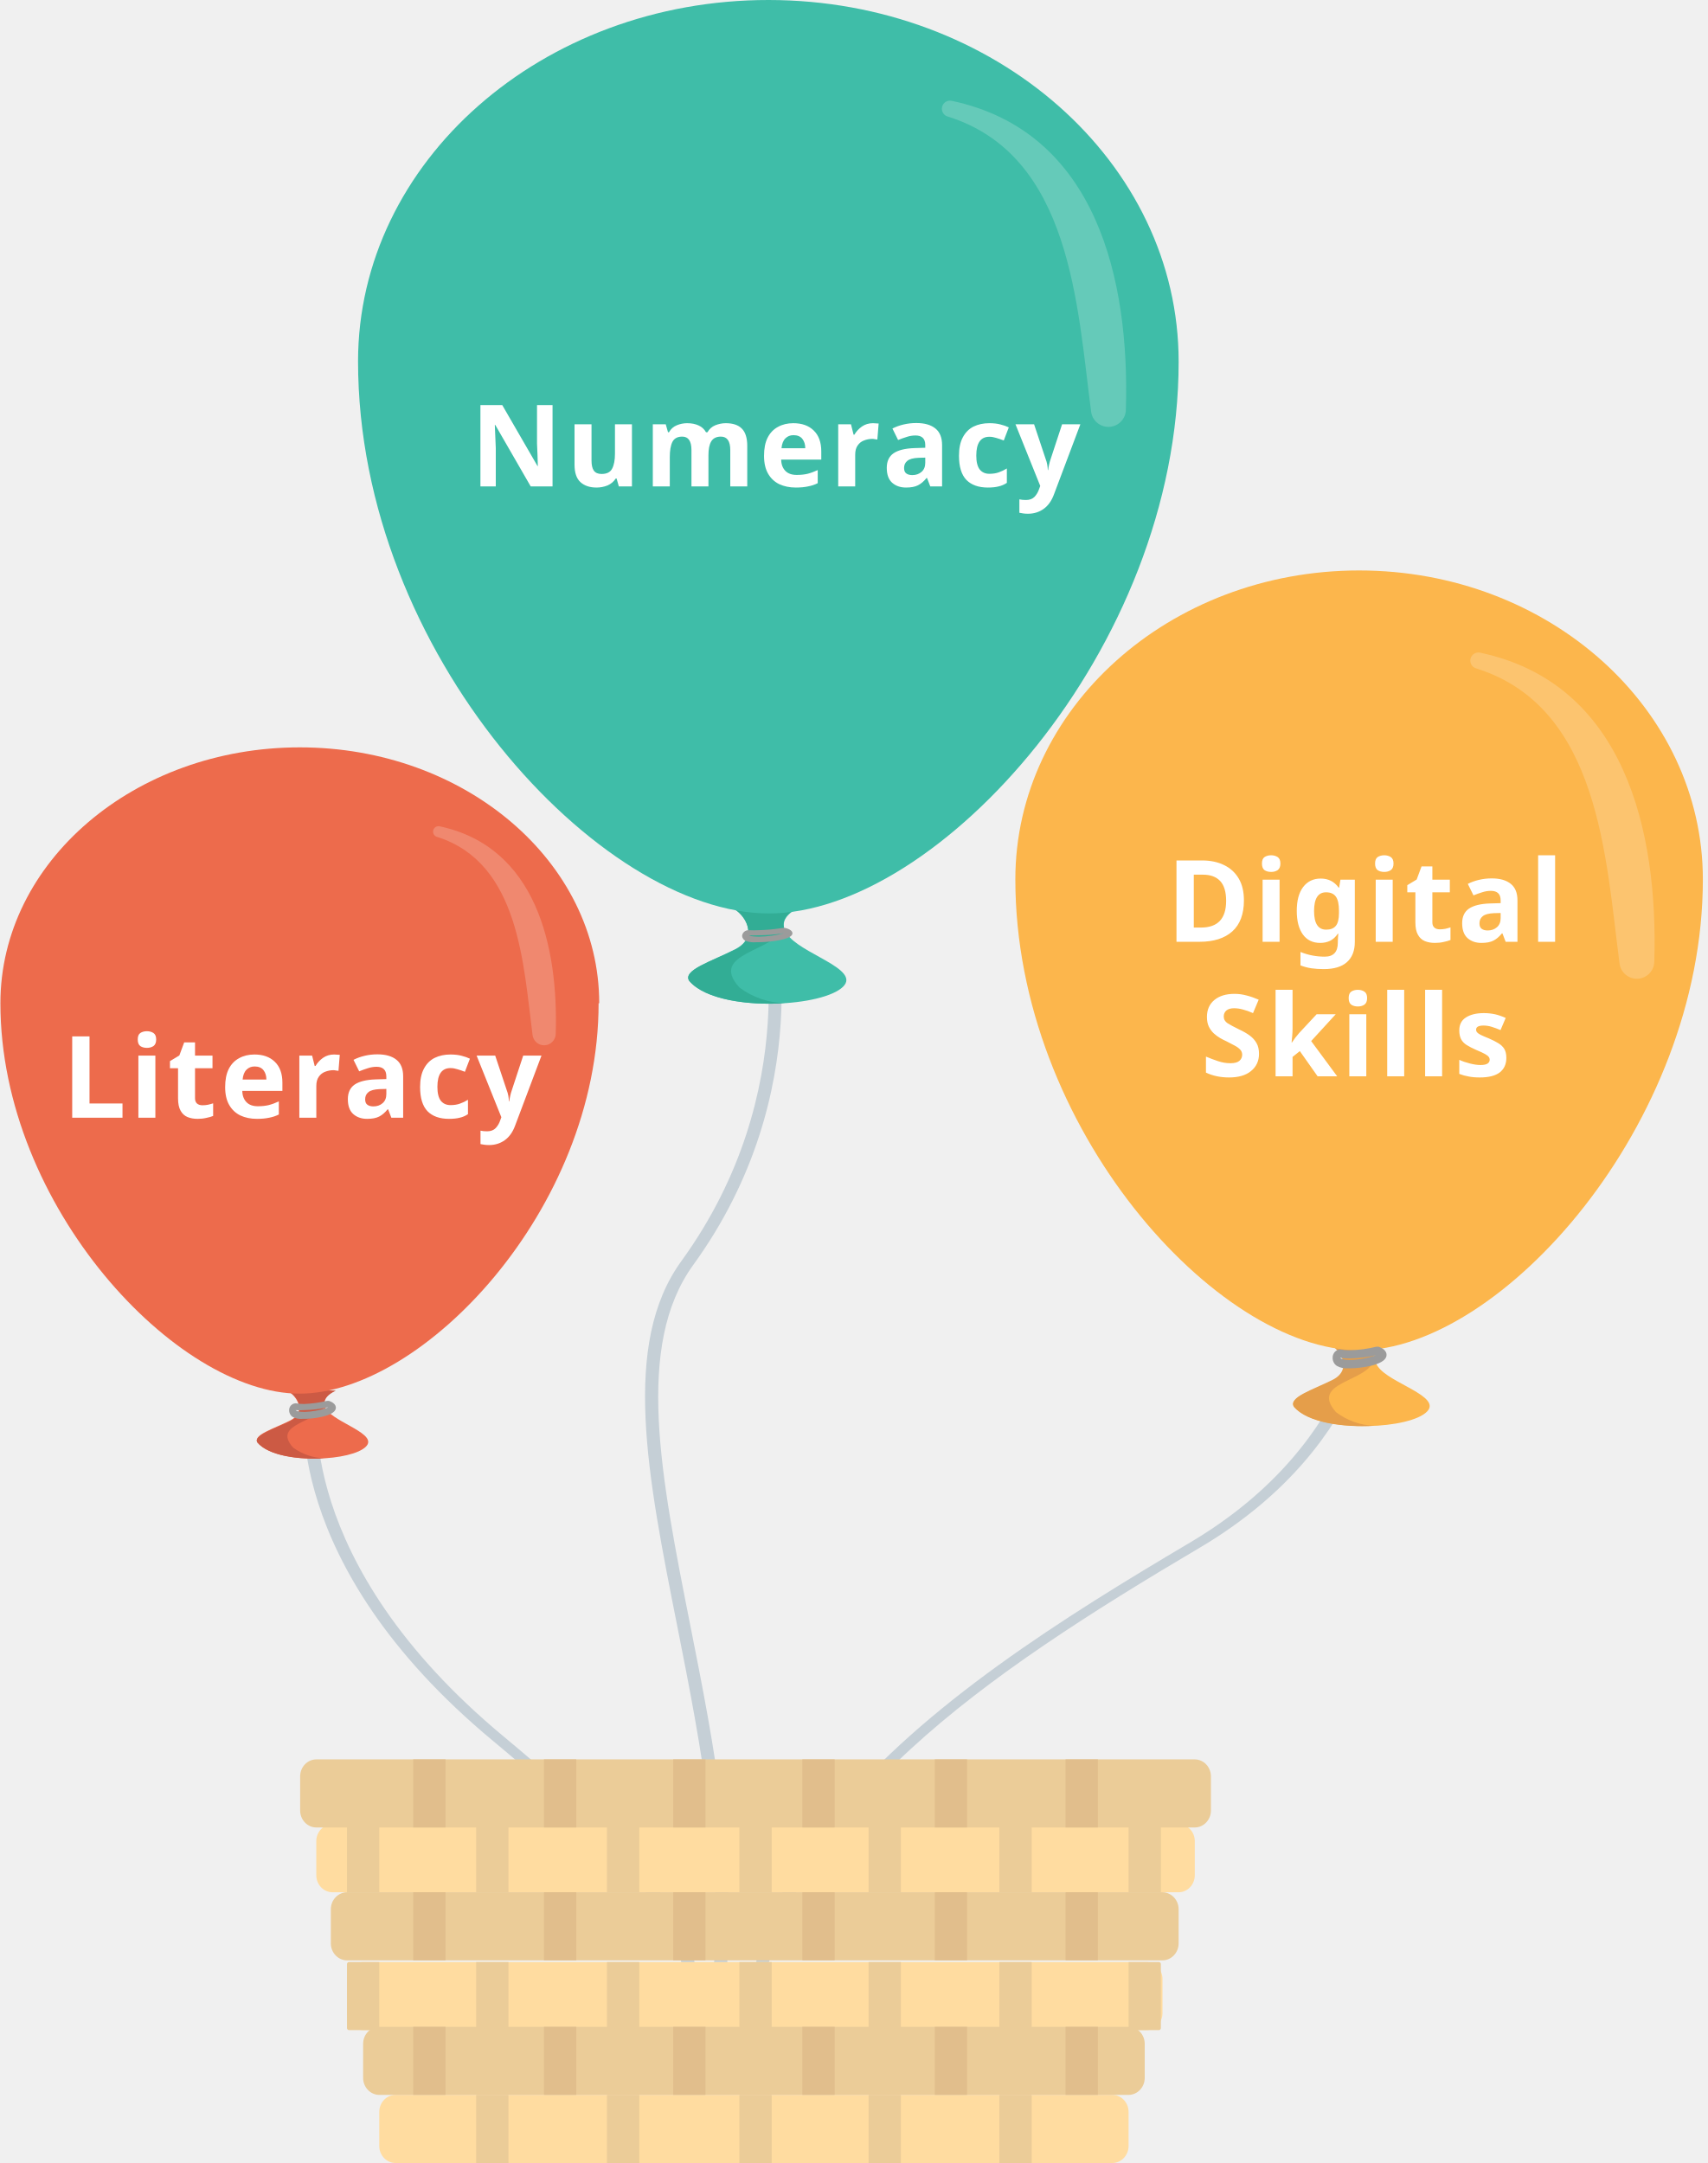
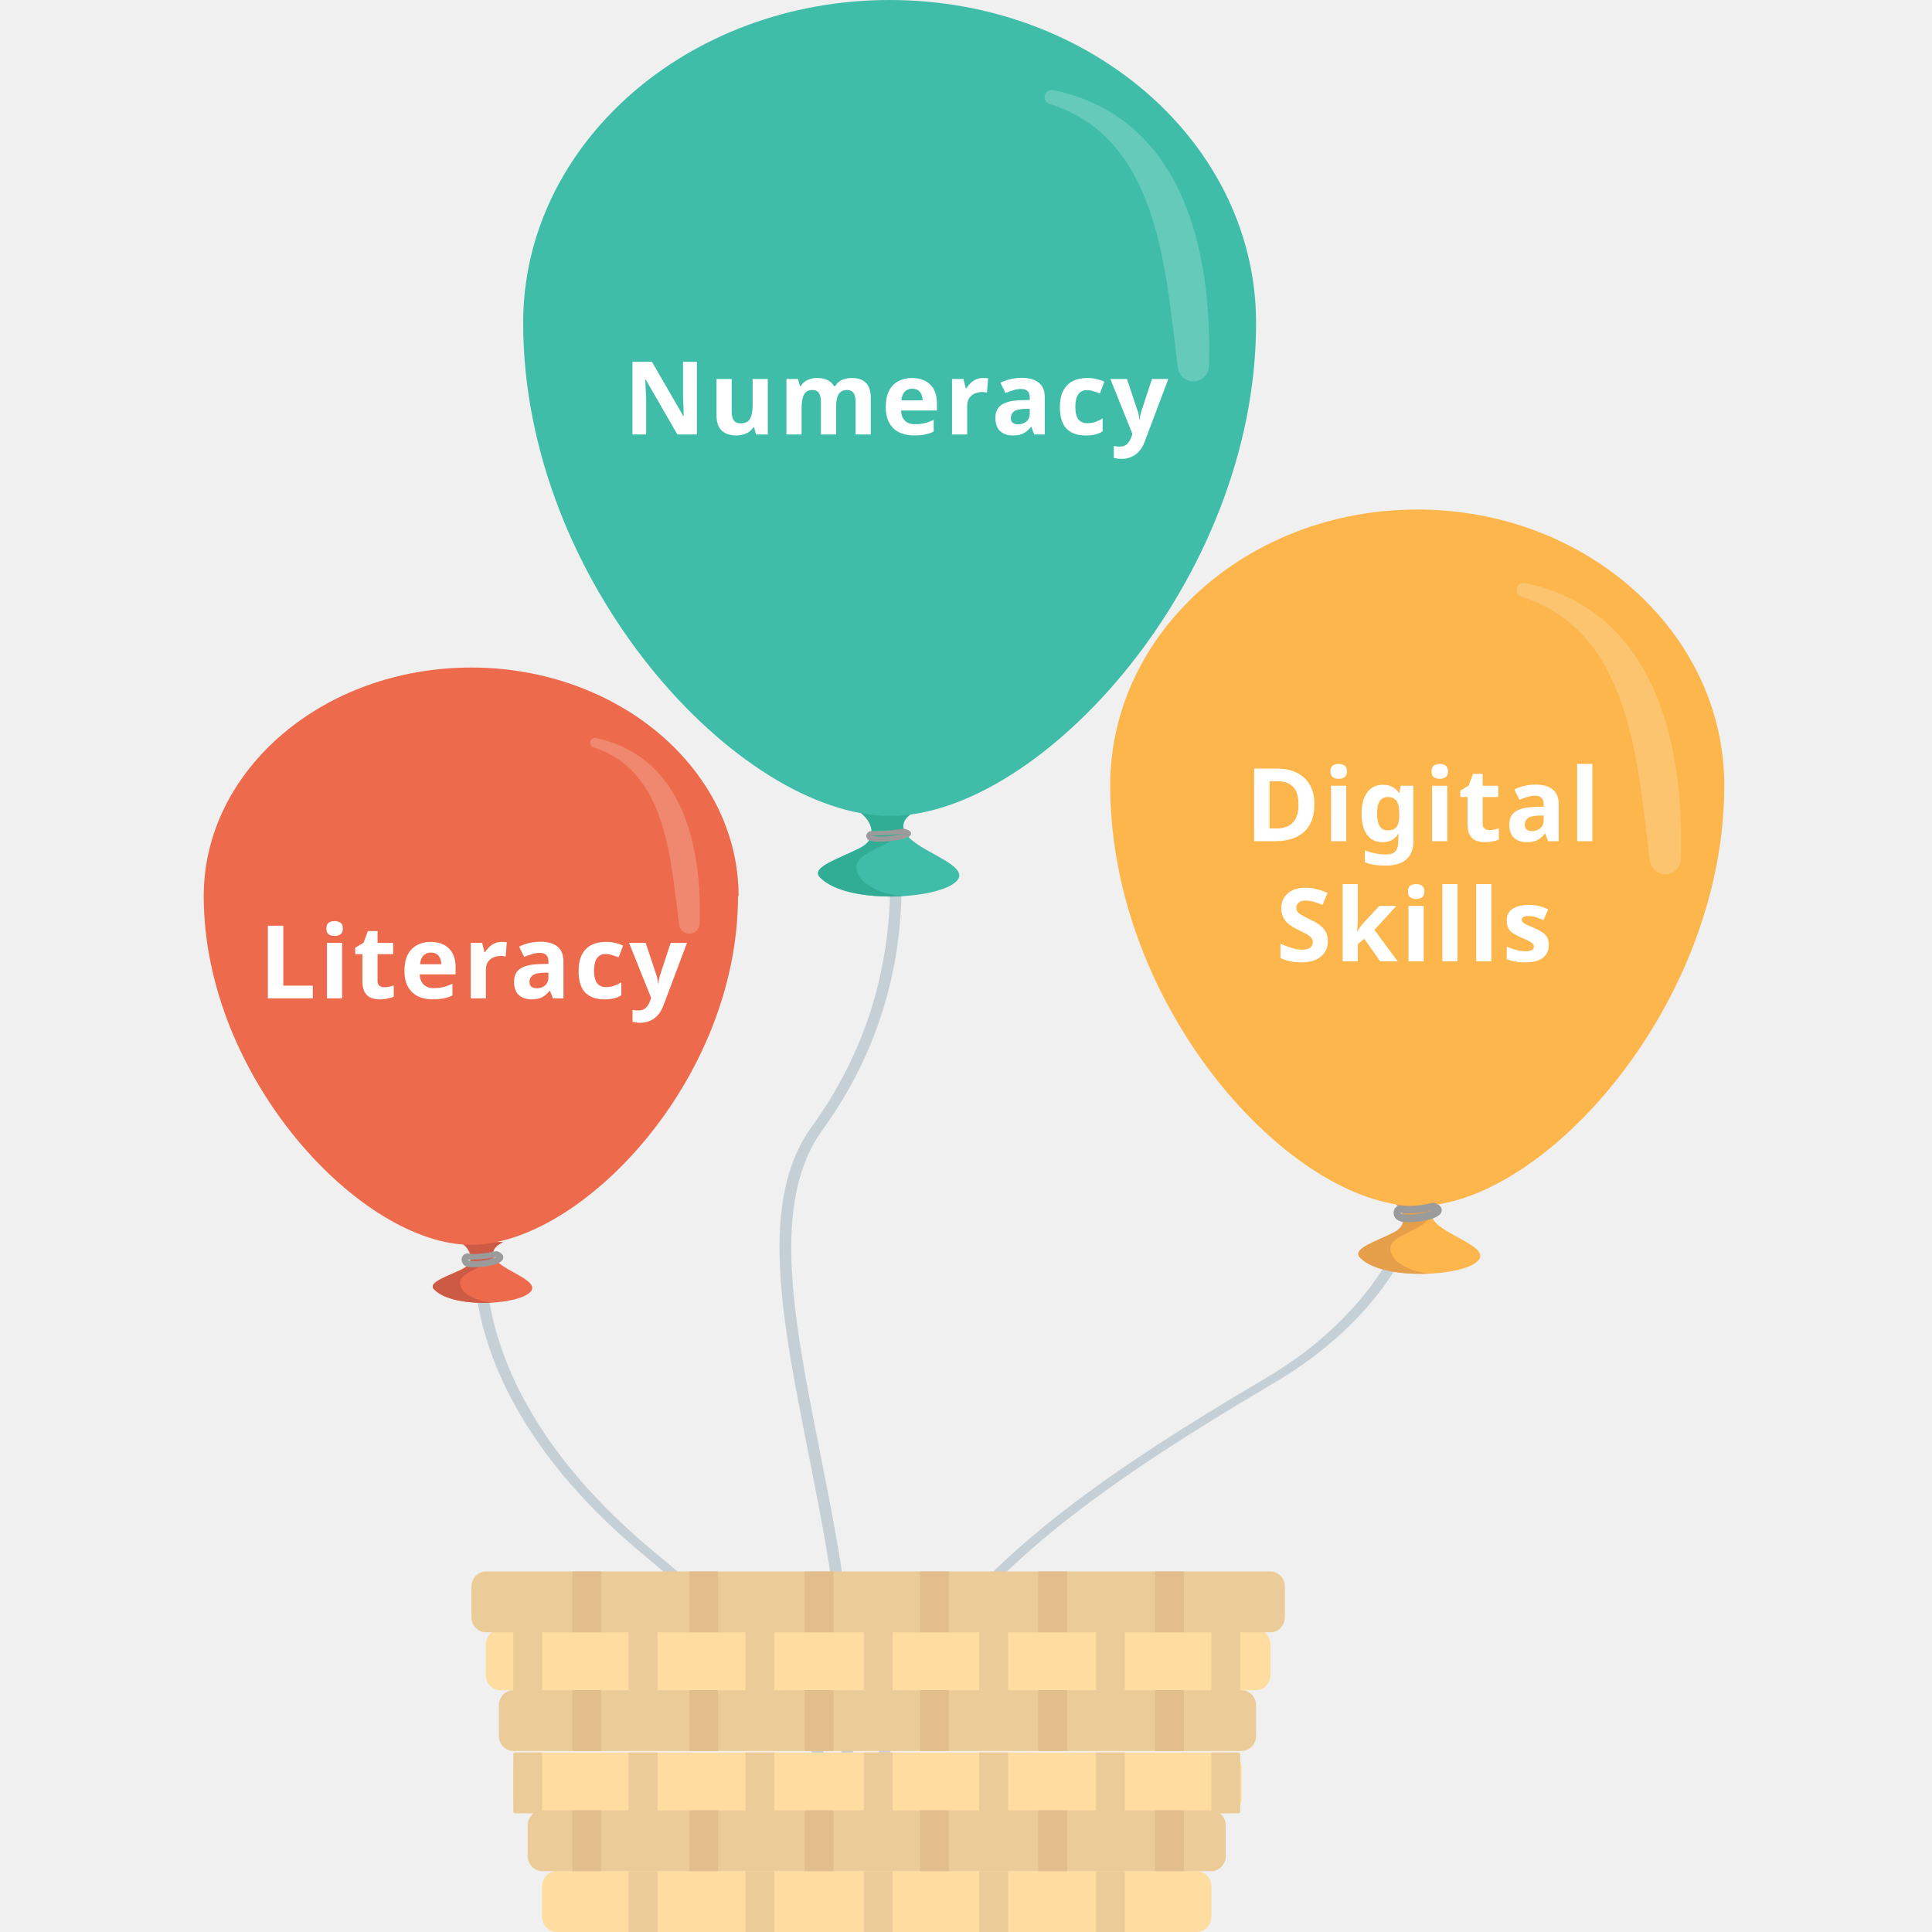
- <svg xmlns="http://www.w3.org/2000/svg" width="165px" height="209px" viewBox="0 0 165 209" version="1.1">
+ <svg xmlns="http://www.w3.org/2000/svg" width="100" height="100" viewBox="0 0 165 209" version="1.1">
  <g id="Page-1" stroke="none" stroke-width="1" fill="none" fill-rule="evenodd">
    <g id="UI---DESIGN-LANGUAGE" transform="translate(-5027, -1770)">
      <g id="balloons" transform="translate(5027, 1770)">
        <g id="Asset-2" transform="translate(82.5, 96.5) scale(-1, 1) translate(-82.5, -96.5) " fill-rule="nonzero">
          <path d="M92.603,192.705 C91.65,186.642 88.838,180.708 84.282,175.144 C75.791,164.751 62.163,156.235 50.042,149.061 C33.123,139.058 32.837,124.499 32.837,124.355 L31.531,124.355 C31.531,124.504 31.807,139.334 49.076,149.543 C69.942,161.876 88.623,174.656 91.403,192.952 C91.76,192.818 92.172,192.733 92.603,192.705 L92.603,192.705 Z" id="Path" fill="#C5CFD6" />
          <path d="M135.565,135.073 L134.304,135.15 C134.304,135.302 136.805,150.795 116.31,167.813 C101.321,180.25 97.527,186.842 97.466,192.858 C97.9,192.833 98.338,192.866 98.747,192.952 C98.747,187.023 102.52,180.538 117.356,168.223 C138.108,150.989 135.596,135.232 135.565,135.073 Z" id="Path" fill="#C5CFD6" />
          <path d="M98.297,157.084 C96.028,168.522 93.553,181.033 95.028,192.682 C95.492,192.705 95.94,192.798 96.338,192.952 C94.781,181.271 97.276,168.673 99.556,157.163 C102.464,142.516 104.97,129.865 99.174,121.863 C87.138,105.27 91.48,88.249 91.521,88.052 L90.273,87.913 C90.273,88.091 85.808,105.376 98.019,122.225 C103.661,130.017 101.175,142.562 98.297,157.084 Z" id="Path" fill="#C5CFD6" />
          <path d="M87.681,87.665 C87.681,87.665 90.432,88.685 88.7,90.561 C86.968,92.438 81.211,93.896 83.952,95.661 C86.693,97.425 95.964,97.7 98.409,94.773 C99.072,93.753 96.26,92.897 93.957,91.714 C91.654,90.531 92.938,88.277 94.385,87.634 C94.813,87.461 87.681,87.665 87.681,87.665 Z" id="Path" fill="#3FBDA8" />
          <path d="M93.96,91.753 C91.67,90.608 92.942,88.308 94.388,87.664 C94.866,87.439 87.74,87.664 87.74,87.664 C87.74,87.664 89.562,88.329 89.277,89.586 C90.041,91.967 96.628,92.039 93.553,95.422 C92.281,96.369 90.748,96.898 89.165,96.935 C92.739,97.17 96.892,96.577 98.409,94.778 C99.071,93.736 96.261,92.897 93.96,91.753 Z" id="Path" fill="#32AD95" />
          <path d="M130.406,34.904 C130.406,63.163 106.978,88.262 90.711,88.262 C74.444,88.262 51.12,62.732 51.12,34.965 C51.101,15.671 68.834,0.017 90.728,1.59931e-13 C112.622,-0.017 130.387,15.61 130.406,34.904 Z" id="Path" fill="#3FBDA8" />
          <path d="M30.792,129.869 C30.792,129.869 33.164,130.755 31.621,132.333 C30.078,133.911 25.149,135.163 27.479,136.68 C29.809,138.198 37.833,138.381 39.977,135.927 C40.556,135.041 38.123,134.328 36.135,133.361 C34.147,132.394 35.265,130.439 36.498,129.879 C36.932,129.655 30.792,129.869 30.792,129.869 Z" id="Path" fill="#FCB64C" />
          <path d="M36.254,133.332 C34.326,132.367 35.41,130.417 36.605,129.858 C37.007,129.675 31.032,129.858 31.032,129.858 C31.032,129.858 32.559,130.447 32.318,131.514 C32.96,133.545 38.493,133.545 35.912,136.451 C34.844,137.262 33.553,137.72 32.217,137.761 C35.23,137.954 38.704,137.456 39.979,135.933 C40.541,135.008 38.182,134.297 36.254,133.332 Z" id="Path" fill="#E59E4A" />
          <path d="M66.898,84.97 C66.898,109.065 47.336,130.474 33.684,130.474 C20.032,130.474 0.47,108.684 0.47,84.97 C0.47,68.484 15.34,55.12 33.684,55.12 C52.028,55.12 66.898,68.484 66.898,84.97 L66.898,84.97 Z" id="Path" fill="#FCB64C" />
          <path d="M6.087,63.066 C5.663,62.974 5.244,63.242 5.151,63.666 C5.058,64.09 5.327,64.509 5.751,64.601 C17.65,68.359 18.215,82.932 19.548,93.059 C19.639,93.949 20.41,94.612 21.305,94.57 C22.199,94.528 22.904,93.795 22.911,92.9 C23.29,80.347 20.077,66.03 6.087,63.066 Z" id="Path" fill="#FCC46F" transform="translate(14.03637, 78.81004) scale(-1, 1) translate(-14.03637, -78.81004) " />
          <path d="M34.716,132.209 L34.444,132.209 C33.676,132.209 31.171,131.941 31.039,131.006 C30.959,130.448 31.595,130.201 31.797,130.126 L31.908,130.126 L32.019,130.126 C32.864,130.336 33.728,130.451 34.595,130.469 C34.893,130.475 35.191,130.45 35.484,130.394 L35.575,130.394 C35.968,130.439 36.26,130.801 36.242,131.221 C36.238,131.534 36.081,131.823 35.828,131.984 C35.485,132.17 35.1,132.248 34.716,132.209 L34.716,132.209 Z M31.949,130.91 C32.769,131.21 33.627,131.376 34.494,131.404 C35.222,131.404 35.504,131.264 35.504,131.2 L35.504,131.2 C35.207,131.246 34.906,131.268 34.605,131.264 C33.718,131.246 32.835,131.135 31.969,130.931 L31.949,130.91 Z" id="Shape" fill="#9B9B9B" />
          <path d="M132.608,134.375 C132.608,134.375 134.542,135.108 133.28,136.412 C132.018,137.715 128.007,138.764 129.941,140.016 C131.875,141.268 138.401,141.421 140.121,139.385 C140.589,138.652 138.604,138.071 136.986,137.267 C135.367,136.463 136.283,134.844 137.281,134.375 C137.617,134.233 132.608,134.375 132.608,134.375 Z" id="Path" fill="#ED6B4C" />
          <path d="M136.93,137.297 C135.314,136.486 136.228,134.853 137.224,134.38 C137.56,134.226 132.549,134.38 132.549,134.38 C132.549,134.38 133.83,134.873 133.626,135.767 C134.165,137.452 138.81,137.513 136.676,139.876 C135.786,140.523 134.722,140.881 133.626,140.903 C136.147,141.077 139.074,140.656 140.142,139.372 C140.528,138.694 138.566,138.109 136.93,137.297 Z" id="Path" fill="#CC5A44" />
          <path d="M164.901,96.937 C164.901,116.91 147.851,134.661 136.002,134.661 C124.154,134.661 107.104,116.591 107.104,96.937 C107.104,83.283 120.055,72.214 136.032,72.214 C152.009,72.214 164.961,83.283 164.961,96.937 L164.901,96.937 Z" id="Path" fill="#ED6B4C" transform="translate(136.0323, 103.4376) scale(-1, 1) translate(-136.0323, -103.4376) " />
          <path d="M123.138,99.879 C123.391,91.448 121.249,81.832 111.922,79.842 C111.639,79.78 111.359,79.96 111.298,80.245 C111.236,80.529 111.415,80.81 111.698,80.873 C119.63,83.397 120.007,93.184 120.896,99.986 C120.956,100.584 121.471,101.029 122.067,101.001 C122.663,100.973 123.133,100.48 123.138,99.879 L123.138,99.879 Z" id="Path" fill="#F0886F" transform="translate(117.2213, 90.4159) scale(-1, 1) translate(-117.2213, -90.4159) " />
          <path d="M73.968,39.576 C74.347,27.023 71.134,12.706 57.143,9.742 C56.719,9.65 56.3,9.918 56.208,10.342 C56.115,10.766 56.384,11.184 56.808,11.277 C68.707,15.035 69.272,29.608 70.605,39.735 C70.696,40.625 71.467,41.288 72.361,41.246 C73.256,41.204 73.961,40.47 73.968,39.576 L73.968,39.576 Z" id="Path" fill="#65CAB9" transform="translate(65.09314, 25.48583) scale(-1, 1) translate(-65.09314, -25.48583) " />
          <path d="M135.766,137.095 L135.521,137.095 C134.851,137.095 132.671,136.869 132.554,136.092 C132.49,135.628 133.033,135.423 133.214,135.359 L133.309,135.359 L133.405,135.359 C134.135,135.531 134.879,135.632 135.628,135.661 C135.888,135.664 136.148,135.642 136.404,135.596 L136.479,135.596 C136.824,135.63 137.082,135.934 137.064,136.286 C137.062,136.548 136.925,136.79 136.702,136.923 C136.411,137.066 136.088,137.125 135.766,137.095 Z M133.341,136.016 C134.059,136.26 134.808,136.398 135.564,136.426 C136.202,136.426 136.415,136.308 136.436,136.254 C136.174,136.278 135.911,136.278 135.649,136.254 C134.876,136.242 134.107,136.152 133.352,135.984 L133.341,136.016 Z" id="Shape" fill="#9B9B9B" />
          <path d="M91.868,91.038 L91.614,91.038 C90.904,91.038 88.572,90.854 88.44,90.237 C88.369,89.87 88.957,89.706 89.15,89.658 L89.252,89.658 L89.353,89.658 C90.15,89.79 90.957,89.865 91.766,89.88 C92.04,89.896 92.314,89.896 92.588,89.88 L92.679,89.88 C93.005,89.879 93.276,90.12 93.297,90.43 C93.285,90.655 93.134,90.852 92.912,90.932 C92.577,91.041 92.22,91.077 91.868,91.038 L91.868,91.038 Z M89.292,90.188 C90.067,90.385 90.863,90.492 91.665,90.507 C92.344,90.507 92.588,90.42 92.608,90.372 L92.608,90.372 C92.331,90.389 92.053,90.389 91.776,90.372 C90.944,90.372 90.113,90.307 89.292,90.179 L89.292,90.188 Z" id="Shape" fill="#9B9B9B" />
        </g>
        <g id="basket" transform="translate(29, 170)">
          <path d="M84.868,12.84 L3.132,12.84 C2.264,12.84 1.56,12.103 1.56,11.194 L1.56,7.904 C1.56,6.996 2.264,6.259 3.132,6.259 L84.868,6.259 C85.736,6.259 86.44,6.996 86.44,7.904 L86.44,11.194 C86.44,12.103 85.736,12.84 84.868,12.84 L84.868,12.84 Z" id="Shape" fill="#FFDCA0" />
          <rect id="Rectangle-path" fill="#EBCC98" x="42.44" y="6.259" width="3.121" height="6.58" />
          <rect id="Rectangle-path" fill="#EBCC98" x="29.645" y="6.259" width="3.121" height="6.58" />
          <rect id="Rectangle-path" fill="#EBCC98" x="4.525" y="6.259" width="3.121" height="6.58" />
          <rect id="Rectangle-path" fill="#EBCC98" x="67.56" y="6.259" width="3.121" height="6.58" />
          <rect id="Rectangle-path" fill="#EBCC98" x="80.043" y="6.259" width="3.121" height="6.58" />
          <rect id="Rectangle-path" fill="#EBCC98" x="17.007" y="6.259" width="3.121" height="6.58" />
          <rect id="Rectangle-path" fill="#EBCC98" x="54.922" y="6.259" width="3.121" height="6.58" />
          <path d="M81.743,26.16 L6.101,26.16 C5.231,26.16 4.525,25.424 4.525,24.515 L4.525,21.225 C4.525,20.317 5.231,19.58 6.101,19.58 L81.743,19.58 C82.613,19.58 83.319,20.317 83.319,21.225 L83.319,24.515 C83.319,25.424 82.613,26.16 81.743,26.16 L81.743,26.16 Z" id="Shape" fill="#FFDCA0" />
          <rect id="Rectangle-path" fill="#EBCC98" x="42.44" y="19.58" width="3.121" height="6.58" />
          <rect id="Rectangle-path" fill="#EBCC98" x="29.645" y="19.58" width="3.121" height="6.58" />
          <path d="M7.645,26.16 L4.72,26.16 C4.612,26.16 4.525,26.068 4.525,25.955 L4.525,19.786 C4.525,19.672 4.612,19.58 4.72,19.58 L7.645,19.58 L7.645,26.16 L7.645,26.16 Z" id="Shape" fill="#EBCC98" />
          <rect id="Rectangle-path" fill="#EBCC98" x="67.56" y="19.58" width="3.121" height="6.58" />
          <path d="M82.968,26.16 L80.043,26.16 L80.043,19.58 L82.968,19.58 C83.076,19.58 83.163,19.672 83.163,19.786 L83.163,25.955 C83.163,26.068 83.076,26.16 82.968,26.16 L82.968,26.16 Z" id="Shape" fill="#EBCC98" />
          <rect id="Rectangle-path" fill="#EBCC98" x="17.007" y="19.58" width="3.121" height="6.58" />
          <rect id="Rectangle-path" fill="#EBCC98" x="54.922" y="19.58" width="3.121" height="6.58" />
          <path d="M78.469,39 L9.219,39 C8.35,39 7.645,38.263 7.645,37.355 L7.645,34.065 C7.645,33.156 8.35,32.42 9.219,32.42 L78.469,32.42 C79.338,32.42 80.043,33.156 80.043,34.065 L80.043,37.355 C80.042,38.263 79.338,39 78.469,39 L78.469,39 Z" id="Shape" fill="#FFDCA0" />
          <rect id="Rectangle-path" fill="#EBCC98" x="42.44" y="32.42" width="3.121" height="6.58" />
          <rect id="Rectangle-path" fill="#EBCC98" x="29.645" y="32.42" width="3.121" height="6.58" />
          <rect id="Rectangle-path" fill="#EBCC98" x="67.56" y="32.42" width="3.121" height="6.58" />
          <rect id="Rectangle-path" fill="#EBCC98" x="17.007" y="32.42" width="3.121" height="6.58" />
          <rect id="Rectangle-path" fill="#EBCC98" x="54.922" y="32.42" width="3.121" height="6.58" />
          <path d="M86.429,6.58 L1.571,6.58 C0.704,6.58 0,5.844 0,4.935 L0,1.645 C0,0.737 0.704,0 1.571,0 L86.429,0 C87.296,0 88,0.737 88,1.645 L88,4.935 C88,5.844 87.296,6.58 86.429,6.58 L86.429,6.58 Z" id="Shape" fill="#EBCC98" />
          <polygon id="Rectangle-path" fill="#E1BE8C" points="48.525 0 51.645 0 51.645 6.58 48.525 6.58" />
          <rect id="Rectangle-path" fill="#E1BE8C" x="36.043" y="0" width="3.121" height="6.58" />
          <rect id="Rectangle-path" fill="#E1BE8C" x="10.922" y="0" width="3.121" height="6.58" />
          <polygon id="Rectangle-path" fill="#E1BE8C" points="73.957 0 77.078 0 77.078 6.58 73.957 6.58" />
          <rect id="Rectangle-path" fill="#E1BE8C" x="23.56" y="0" width="3.121" height="6.58" />
          <polygon id="Rectangle-path" fill="#E1BE8C" points="61.319 0 64.44 0 64.44 6.58 61.319 6.58" />
          <path d="M83.304,19.42 L4.54,19.42 C3.67,19.42 2.965,18.683 2.965,17.775 L2.965,14.485 C2.965,13.576 3.67,12.84 4.54,12.84 L83.304,12.84 C84.174,12.84 84.879,13.576 84.879,14.485 L84.879,17.775 C84.879,18.683 84.174,19.42 83.304,19.42 L83.304,19.42 Z" id="Shape" fill="#EBCC98" />
          <polygon id="Rectangle-path" fill="#E1BE8C" points="48.525 12.84 51.645 12.84 51.645 19.42 48.525 19.42" />
          <rect id="Rectangle-path" fill="#E1BE8C" x="36.043" y="12.84" width="3.121" height="6.58" />
          <rect id="Rectangle-path" fill="#E1BE8C" x="10.922" y="12.84" width="3.121" height="6.58" />
          <polygon id="Rectangle-path" fill="#E1BE8C" points="73.957 12.84 77.078 12.84 77.078 19.42 73.957 19.42" />
          <rect id="Rectangle-path" fill="#E1BE8C" x="23.56" y="12.84" width="3.121" height="6.58" />
          <polygon id="Rectangle-path" fill="#E1BE8C" points="61.319 12.84 64.44 12.84 64.44 19.42 61.319 19.42" />
          <path d="M80.029,32.42 L7.658,32.42 C6.79,32.42 6.085,31.683 6.085,30.775 L6.085,27.485 C6.085,26.576 6.79,25.84 7.658,25.84 L80.029,25.84 C80.898,25.84 81.603,26.576 81.603,27.485 L81.603,30.775 C81.603,31.683 80.898,32.42 80.029,32.42 L80.029,32.42 Z" id="Shape" fill="#EBCC98" />
          <polygon id="Rectangle-path" fill="#E1BE8C" points="48.525 25.84 51.645 25.84 51.645 32.42 48.525 32.42" />
          <rect id="Rectangle-path" fill="#E1BE8C" x="36.043" y="25.84" width="3.121" height="6.58" />
          <rect id="Rectangle-path" fill="#E1BE8C" x="10.922" y="25.84" width="3.121" height="6.58" />
          <polygon id="Rectangle-path" fill="#E1BE8C" points="73.957 25.84 77.078 25.84 77.078 32.42 73.957 32.42" />
          <rect id="Rectangle-path" fill="#E1BE8C" x="23.56" y="25.84" width="3.121" height="6.58" />
          <polygon id="Rectangle-path" fill="#E1BE8C" points="61.319 25.84 64.44 25.84 64.44 32.42 61.319 32.42" />
        </g>
        <text id="Numeracy" font-family="Raleway-Bold, Raleway" font-size="11" font-weight="bold" letter-spacing="0.306" fill="#FFFFFF">
          <tspan x="45.432" y="47">Numeracy</tspan>
        </text>
        <text id="Literacy" font-family="Raleway-Bold, Raleway" font-size="11" font-weight="bold" letter-spacing="0.306" fill="#FFFFFF">
          <tspan x="5.993" y="108">Literacy</tspan>
        </text>
        <text id="Digital-Skills" font-family="Raleway-Bold, Raleway" font-size="11" font-weight="bold" letter-spacing="0.306" fill="#FFFFFF">
          <tspan x="112.688" y="91">Digital</tspan>
          <tspan x="116.02" y="104">Skills</tspan>
        </text>
      </g>
    </g>
  </g>
</svg>
